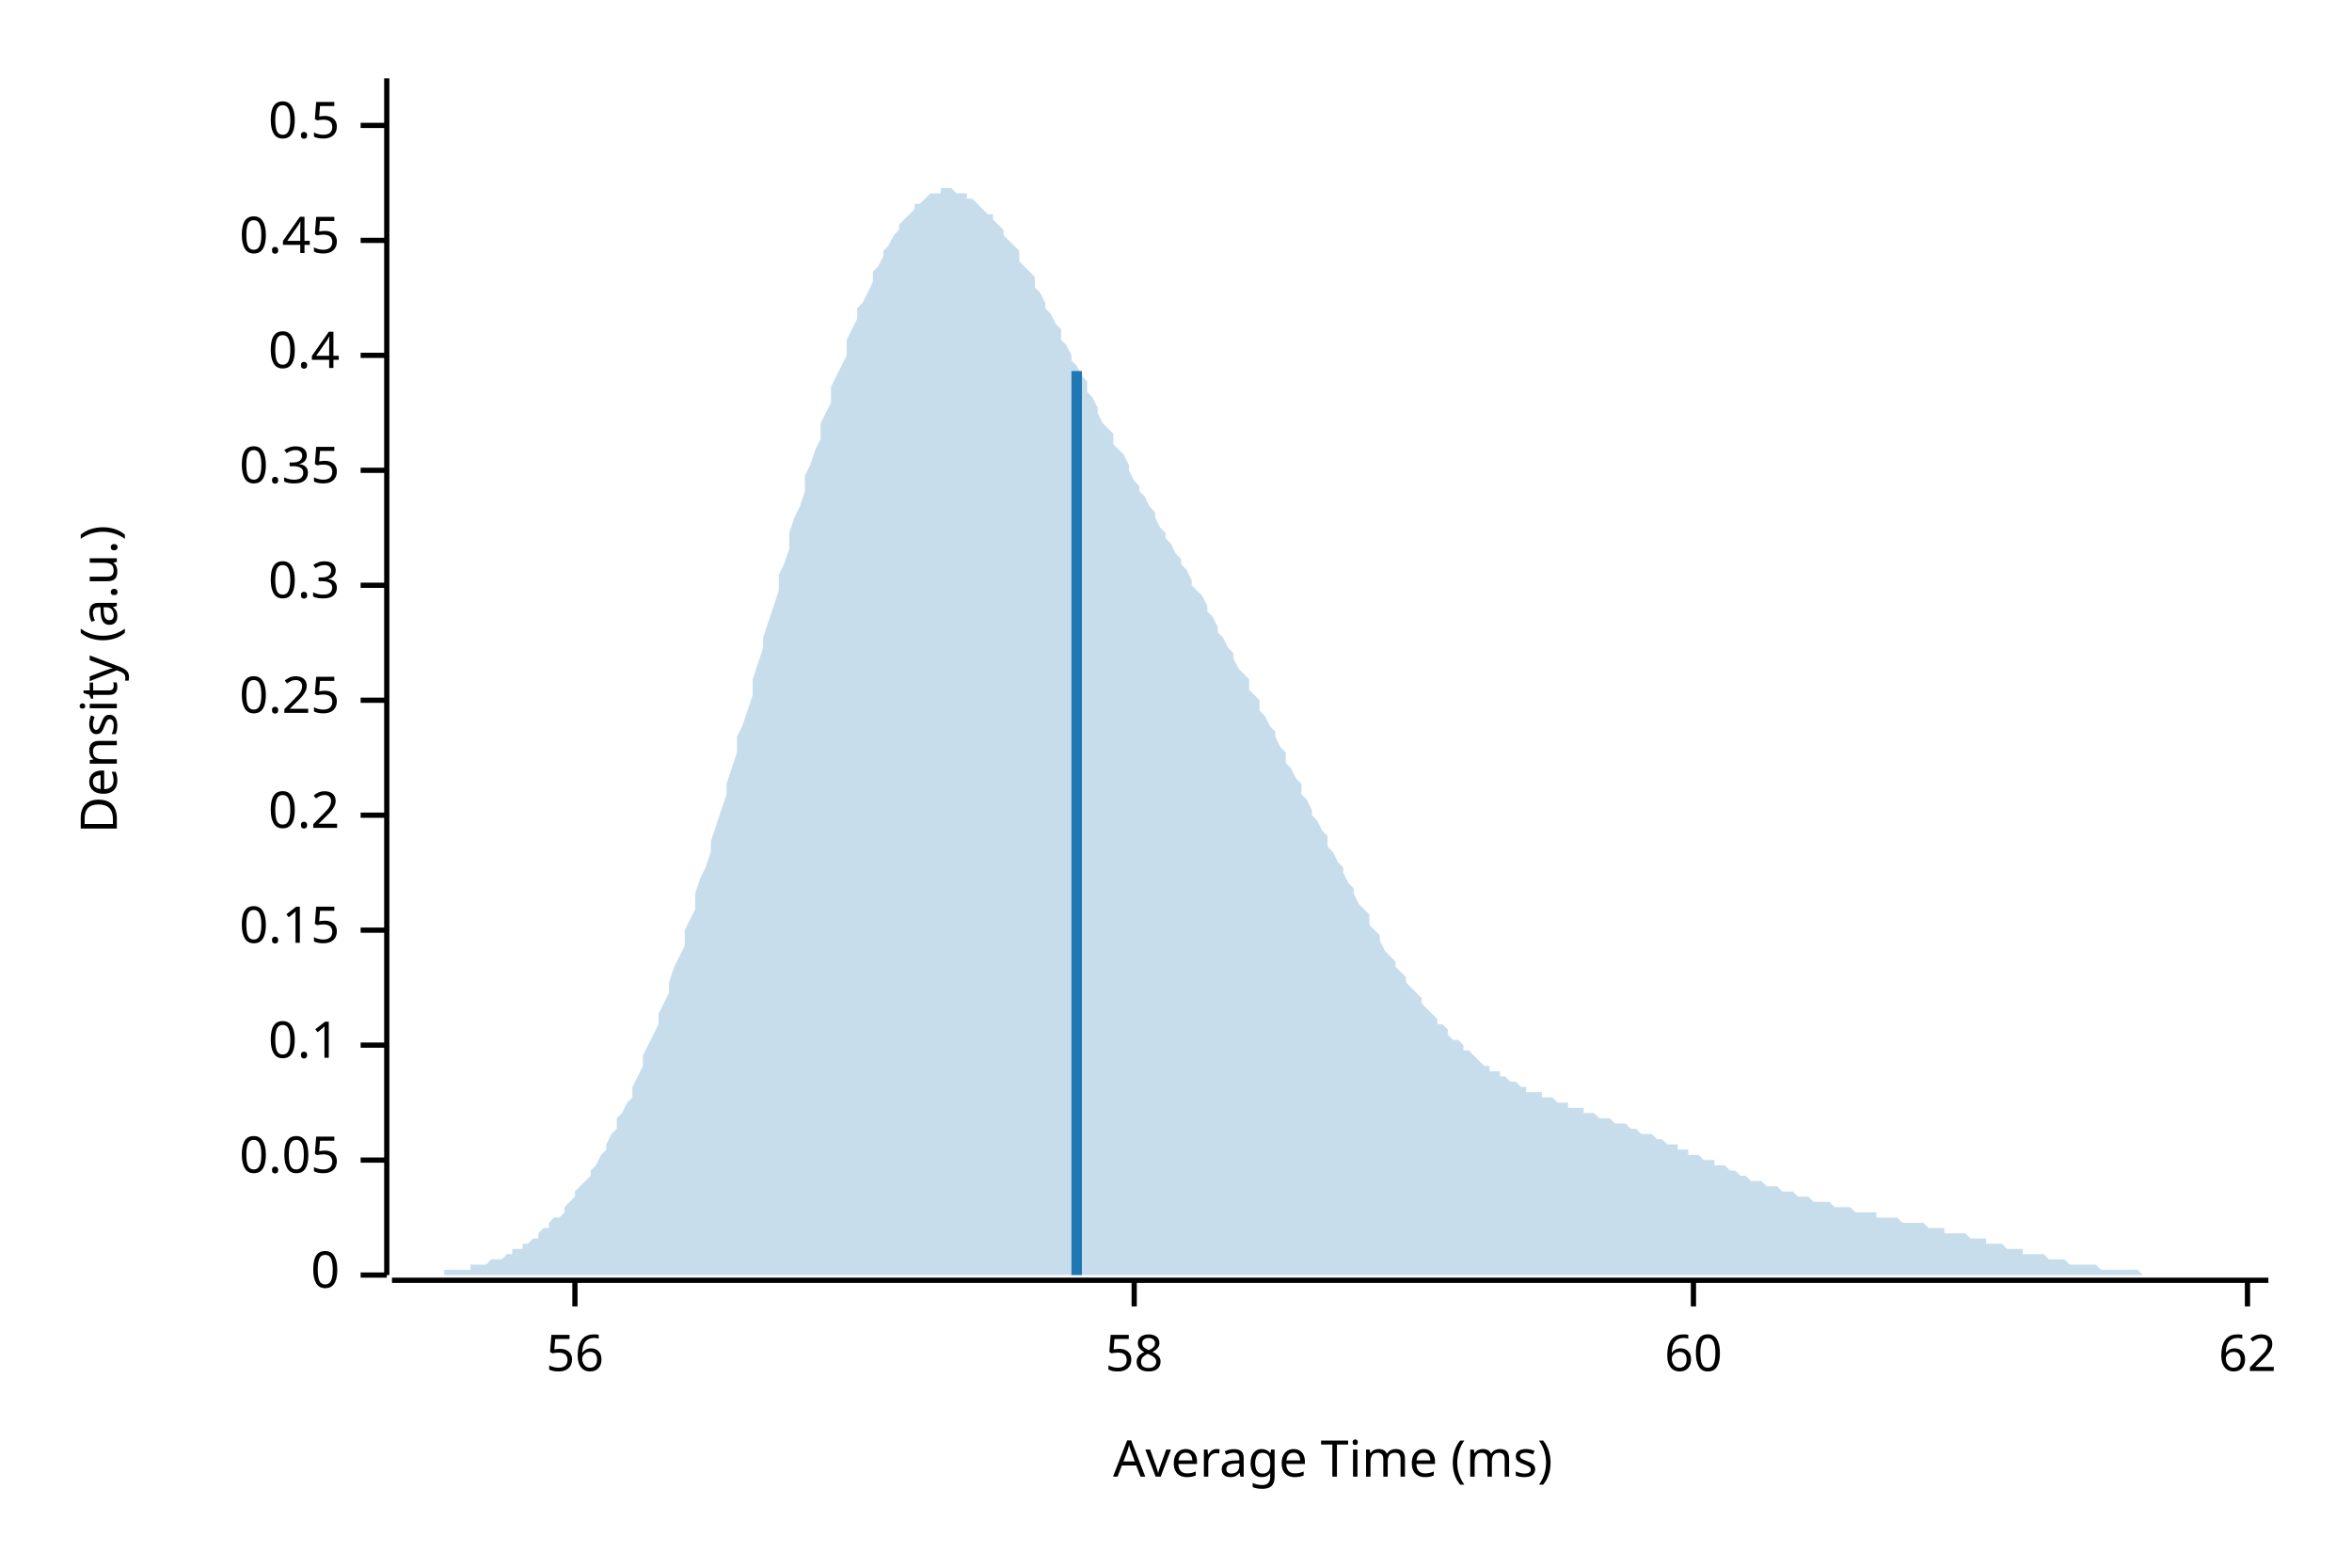
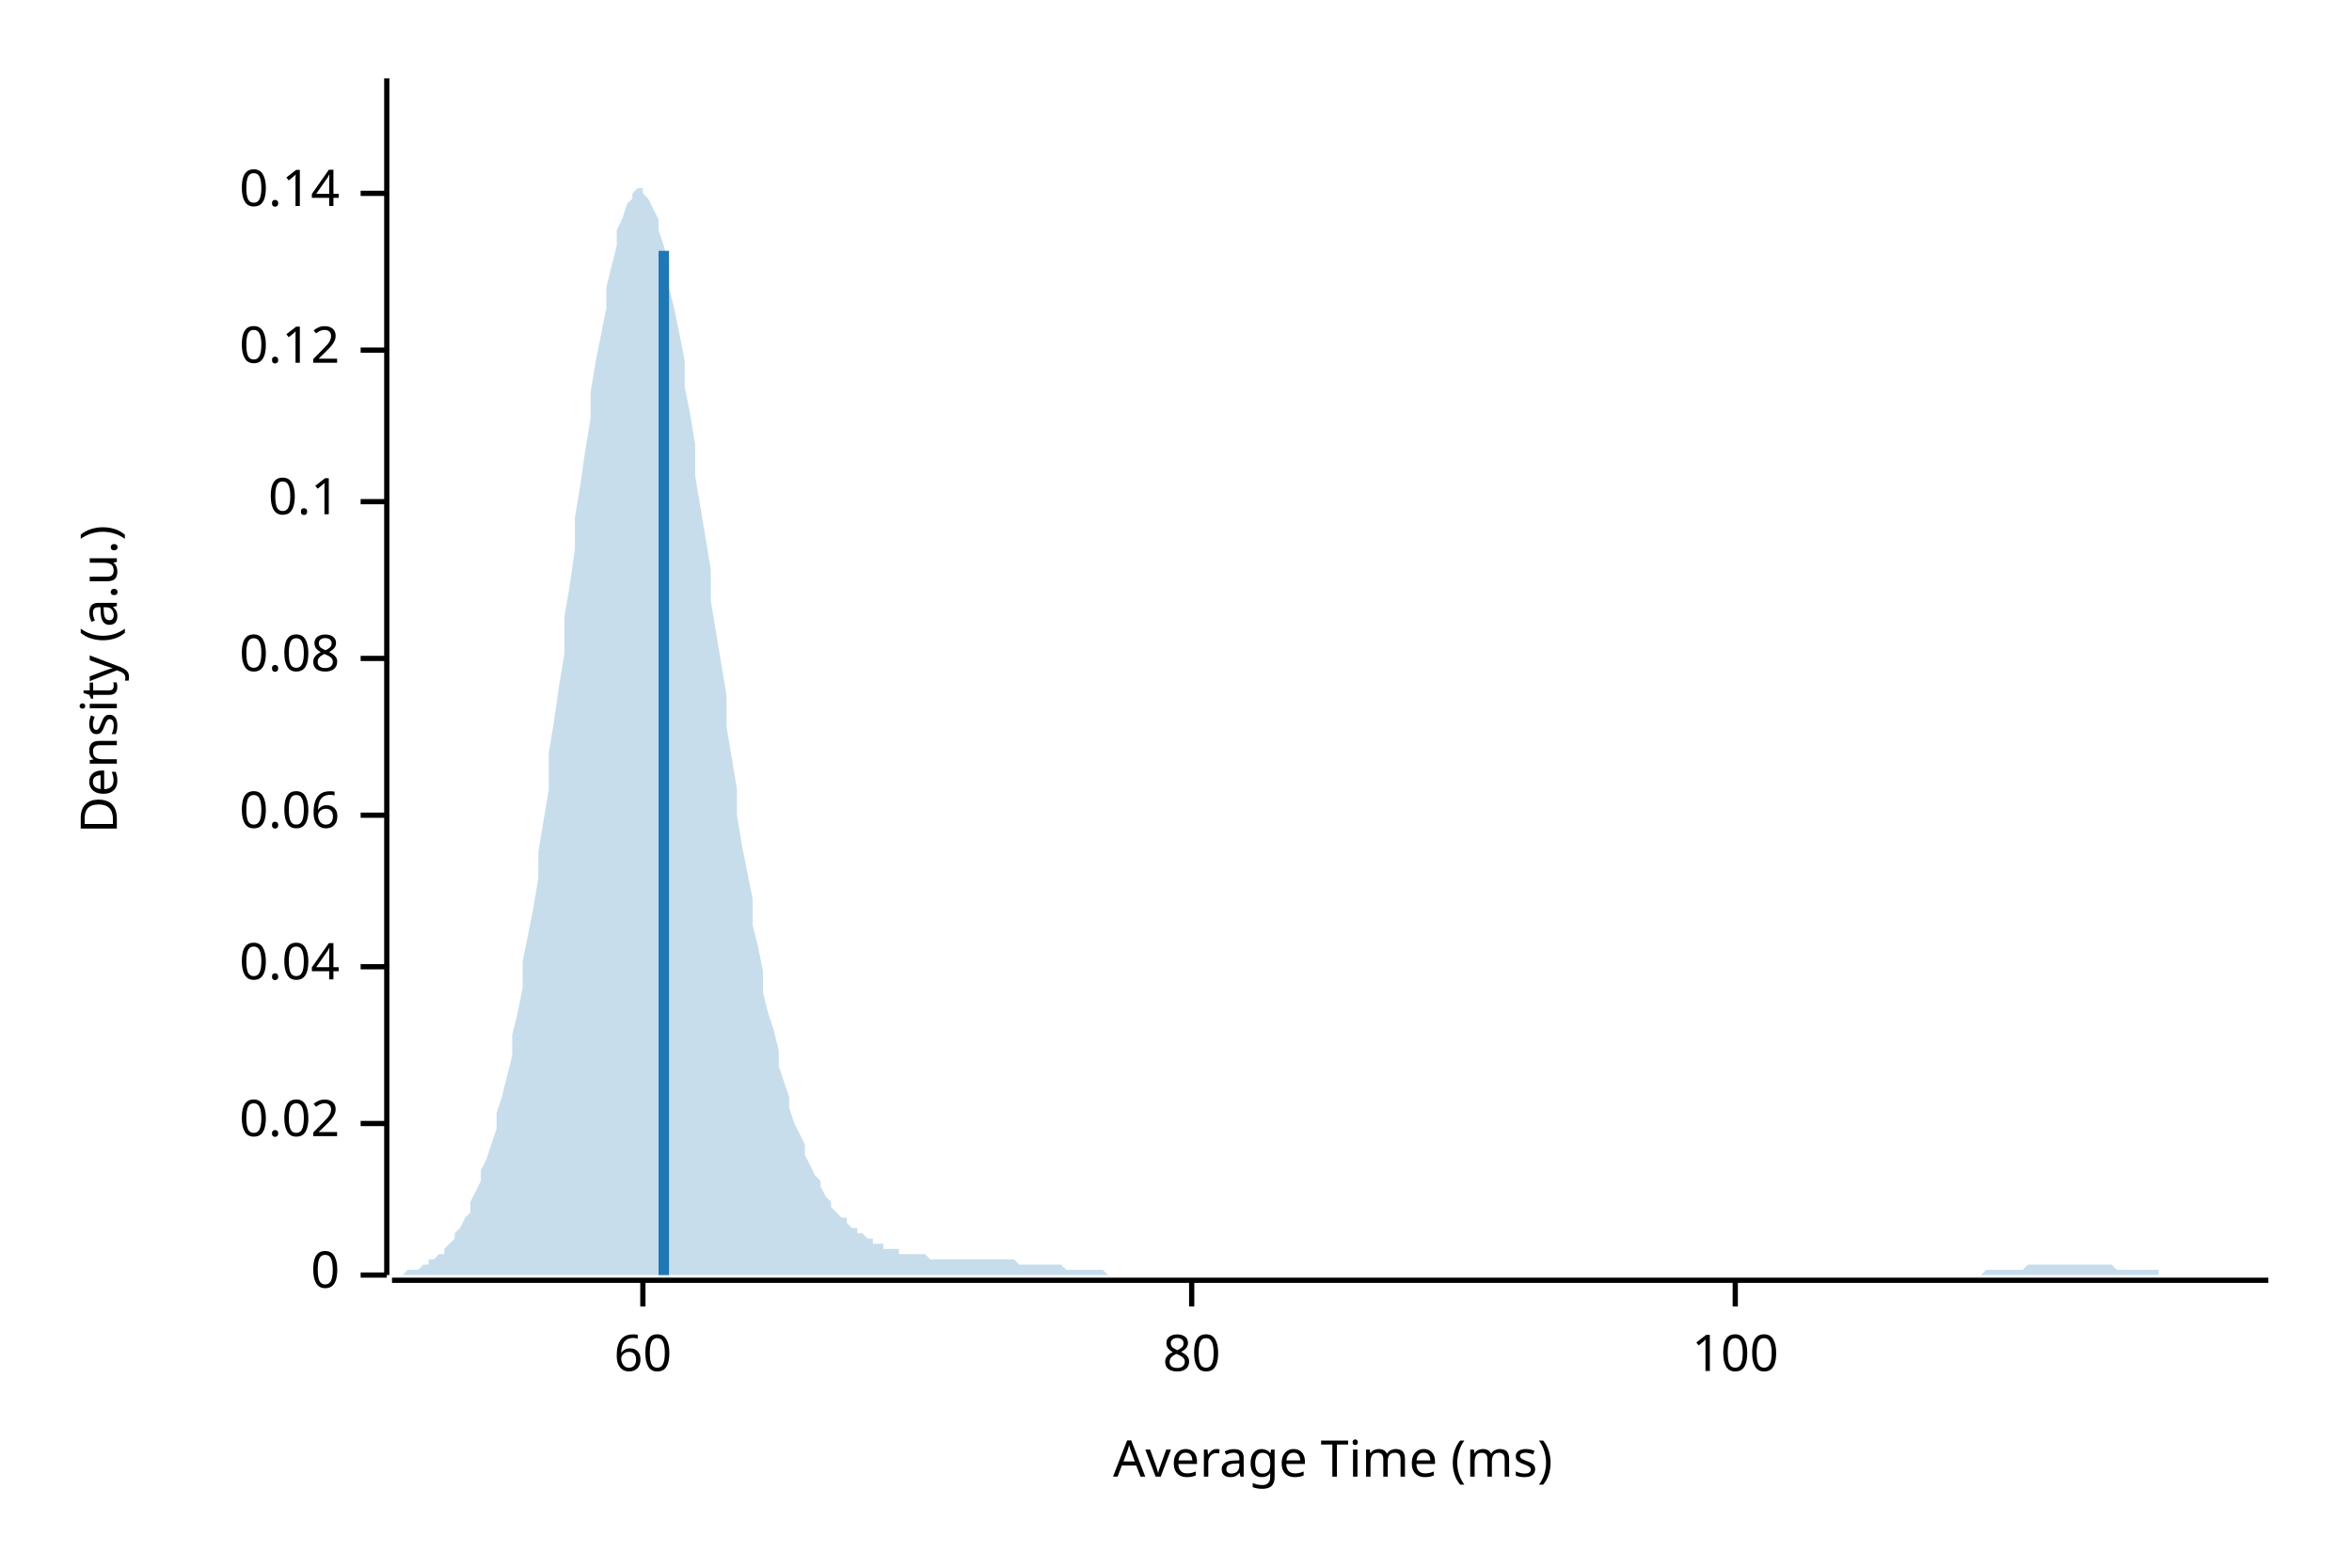
<svg xmlns="http://www.w3.org/2000/svg" width="450" height="300" viewBox="0 0 450 300">
  <text x="15" y="130" dy="0.76em" text-anchor="middle" font-family="sans-serif" font-size="9.677" opacity="1" fill="#000000" transform="rotate(270, 15, 130)">
Density (a.u.)
</text>
  <text x="255" y="285" dy="-0.5ex" text-anchor="middle" font-family="sans-serif" font-size="9.677" opacity="1" fill="#000000">
Average Time (ms)
</text>
  <polyline fill="none" opacity="1" stroke="#000000" stroke-width="1" points="74,15 74,244 " />
  <text x="65" y="244" dy="0.5ex" text-anchor="end" font-family="sans-serif" font-size="9.677" opacity="1" fill="#000000">
0
</text>
  <polyline fill="none" opacity="1" stroke="#000000" stroke-width="1" points="69,244 74,244 " />
-   <text x="65" y="222" dy="0.5ex" text-anchor="end" font-family="sans-serif" font-size="9.677" opacity="1" fill="#000000">
- 0.05
+   <text x="65" y="215" dy="0.5ex" text-anchor="end" font-family="sans-serif" font-size="9.677" opacity="1" fill="#000000">
+ 0.02
</text>
-   <polyline fill="none" opacity="1" stroke="#000000" stroke-width="1" points="69,222 74,222 " />
-   <text x="65" y="200" dy="0.5ex" text-anchor="end" font-family="sans-serif" font-size="9.677" opacity="1" fill="#000000">
+   <polyline fill="none" opacity="1" stroke="#000000" stroke-width="1" points="69,215 74,215 " />
+   <text x="65" y="185" dy="0.5ex" text-anchor="end" font-family="sans-serif" font-size="9.677" opacity="1" fill="#000000">
+ 0.04
+ </text>
+   <polyline fill="none" opacity="1" stroke="#000000" stroke-width="1" points="69,185 74,185 " />
+   <text x="65" y="156" dy="0.5ex" text-anchor="end" font-family="sans-serif" font-size="9.677" opacity="1" fill="#000000">
+ 0.06
+ </text>
+   <polyline fill="none" opacity="1" stroke="#000000" stroke-width="1" points="69,156 74,156 " />
+   <text x="65" y="126" dy="0.5ex" text-anchor="end" font-family="sans-serif" font-size="9.677" opacity="1" fill="#000000">
+ 0.08
+ </text>
+   <polyline fill="none" opacity="1" stroke="#000000" stroke-width="1" points="69,126 74,126 " />
+   <text x="65" y="96" dy="0.5ex" text-anchor="end" font-family="sans-serif" font-size="9.677" opacity="1" fill="#000000">
0.1
</text>
-   <polyline fill="none" opacity="1" stroke="#000000" stroke-width="1" points="69,200 74,200 " />
-   <text x="65" y="178" dy="0.5ex" text-anchor="end" font-family="sans-serif" font-size="9.677" opacity="1" fill="#000000">
- 0.15
+   <polyline fill="none" opacity="1" stroke="#000000" stroke-width="1" points="69,96 74,96 " />
+   <text x="65" y="67" dy="0.5ex" text-anchor="end" font-family="sans-serif" font-size="9.677" opacity="1" fill="#000000">
+ 0.12
</text>
-   <polyline fill="none" opacity="1" stroke="#000000" stroke-width="1" points="69,178 74,178 " />
-   <text x="65" y="156" dy="0.5ex" text-anchor="end" font-family="sans-serif" font-size="9.677" opacity="1" fill="#000000">
- 0.2
+   <polyline fill="none" opacity="1" stroke="#000000" stroke-width="1" points="69,67 74,67 " />
+   <text x="65" y="37" dy="0.5ex" text-anchor="end" font-family="sans-serif" font-size="9.677" opacity="1" fill="#000000">
+ 0.14
</text>
-   <polyline fill="none" opacity="1" stroke="#000000" stroke-width="1" points="69,156 74,156 " />
-   <text x="65" y="134" dy="0.5ex" text-anchor="end" font-family="sans-serif" font-size="9.677" opacity="1" fill="#000000">
- 0.25
- </text>
-   <polyline fill="none" opacity="1" stroke="#000000" stroke-width="1" points="69,134 74,134 " />
-   <text x="65" y="112" dy="0.5ex" text-anchor="end" font-family="sans-serif" font-size="9.677" opacity="1" fill="#000000">
- 0.3
- </text>
-   <polyline fill="none" opacity="1" stroke="#000000" stroke-width="1" points="69,112 74,112 " />
-   <text x="65" y="90" dy="0.5ex" text-anchor="end" font-family="sans-serif" font-size="9.677" opacity="1" fill="#000000">
- 0.35
- </text>
-   <polyline fill="none" opacity="1" stroke="#000000" stroke-width="1" points="69,90 74,90 " />
-   <text x="65" y="68" dy="0.5ex" text-anchor="end" font-family="sans-serif" font-size="9.677" opacity="1" fill="#000000">
- 0.4
- </text>
-   <polyline fill="none" opacity="1" stroke="#000000" stroke-width="1" points="69,68 74,68 " />
-   <text x="65" y="46" dy="0.5ex" text-anchor="end" font-family="sans-serif" font-size="9.677" opacity="1" fill="#000000">
- 0.45
- </text>
-   <polyline fill="none" opacity="1" stroke="#000000" stroke-width="1" points="69,46 74,46 " />
-   <text x="65" y="24" dy="0.5ex" text-anchor="end" font-family="sans-serif" font-size="9.677" opacity="1" fill="#000000">
- 0.5
- </text>
-   <polyline fill="none" opacity="1" stroke="#000000" stroke-width="1" points="69,24 74,24 " />
+   <polyline fill="none" opacity="1" stroke="#000000" stroke-width="1" points="69,37 74,37 " />
  <polyline fill="none" opacity="1" stroke="#000000" stroke-width="1" points="75,245 434,245 " />
-   <text x="110" y="255" dy="0.76em" text-anchor="middle" font-family="sans-serif" font-size="9.677" opacity="1" fill="#000000">
- 56
- </text>
-   <polyline fill="none" opacity="1" stroke="#000000" stroke-width="1" points="110,245 110,250 " />
-   <text x="217" y="255" dy="0.76em" text-anchor="middle" font-family="sans-serif" font-size="9.677" opacity="1" fill="#000000">
- 58
- </text>
-   <polyline fill="none" opacity="1" stroke="#000000" stroke-width="1" points="217,245 217,250 " />
-   <text x="324" y="255" dy="0.76em" text-anchor="middle" font-family="sans-serif" font-size="9.677" opacity="1" fill="#000000">
+   <text x="123" y="255" dy="0.76em" text-anchor="middle" font-family="sans-serif" font-size="9.677" opacity="1" fill="#000000">
60
</text>
-   <polyline fill="none" opacity="1" stroke="#000000" stroke-width="1" points="324,245 324,250 " />
-   <text x="430" y="255" dy="0.76em" text-anchor="middle" font-family="sans-serif" font-size="9.677" opacity="1" fill="#000000">
- 62
+   <polyline fill="none" opacity="1" stroke="#000000" stroke-width="1" points="123,245 123,250 " />
+   <text x="228" y="255" dy="0.76em" text-anchor="middle" font-family="sans-serif" font-size="9.677" opacity="1" fill="#000000">
+ 80
</text>
-   <polyline fill="none" opacity="1" stroke="#000000" stroke-width="1" points="430,245 430,250 " />
-   <polygon opacity="0.25" fill="#1F78B4" points="75,244 75,244 76,244 77,244 77,244 78,244 79,244 80,244 80,244 81,244 82,244 82,244 83,244 84,244 85,244 85,243 86,243 87,243 87,243 88,243 89,243 90,243 90,242 91,242 92,242 92,242 93,242 94,241 95,241 95,241 96,241 97,240 98,240 98,239 99,239 100,239 100,238 101,238 102,237 103,237 103,236 104,235 105,235 105,234 106,233 107,233 108,232 108,231 109,230 110,229 110,228 111,227 112,226 113,225 113,224 114,223 115,221 116,220 116,219 117,217 118,216 118,214 119,213 120,211 121,210 121,208 122,206 123,204 123,202 124,200 125,198 126,196 126,194 127,192 128,190 128,188 129,185 130,183 131,181 131,178 132,176 133,174 133,171 134,168 135,166 136,163 136,161 137,158 138,155 139,152 139,150 140,147 141,144 141,141 142,139 143,136 144,133 144,130 145,127 146,124 146,122 147,119 148,116 149,113 149,110 150,108 151,105 151,102 152,99 153,97 154,94 154,91 155,89 156,86 157,84 157,81 158,79 159,77 159,74 160,72 161,70 162,68 162,65 163,63 164,61 164,59 165,58 166,56 167,54 167,52 168,51 169,49 169,48 170,47 171,45 172,44 172,43 173,42 174,41 175,40 175,39 176,39 177,38 177,38 178,37 179,37 180,37 180,36 181,36 182,36 182,36 183,37 184,37 185,37 185,38 186,38 187,39 187,39 188,40 189,41 190,41 190,42 191,43 192,44 192,45 193,46 194,47 195,48 195,50 196,51 197,52 198,53 198,55 199,56 200,58 200,59 201,60 202,62 203,63 203,65 204,66 205,68 205,69 206,70 207,72 208,73 208,75 209,76 210,78 210,79 211,81 212,82 213,83 213,85 214,86 215,87 216,89 216,90 217,92 218,93 218,94 219,95 220,97 221,98 221,99 222,101 223,102 223,103 224,104 225,106 226,107 226,108 227,109 228,111 228,112 229,113 230,114 231,116 231,117 232,118 233,120 233,121 234,122 235,124 236,125 236,126 237,128 238,129 239,130 239,132 240,133 241,134 241,136 242,137 243,139 244,140 244,141 245,143 246,144 246,146 247,147 248,149 249,150 249,152 250,153 251,155 251,156 252,157 253,159 254,160 254,162 255,163 256,165 257,166 257,167 258,169 259,170 259,171 260,173 261,174 262,175 262,177 263,178 264,179 264,180 265,182 266,183 267,184 267,185 268,186 269,187 269,188 270,189 271,190 272,191 272,192 273,193 274,194 275,195 275,196 276,196 277,197 277,198 278,199 279,199 280,200 280,201 281,201 282,202 282,202 283,203 284,204 285,204 285,205 286,205 287,205 287,206 288,206 289,207 290,207 290,207 291,208 292,208 292,209 293,209 294,209 295,209 295,210 296,210 297,210 298,211 298,211 299,211 300,211 300,212 301,212 302,212 303,212 303,213 304,213 305,213 305,213 306,214 307,214 308,214 308,214 309,215 310,215 310,215 311,215 312,216 313,216 313,216 314,217 315,217 316,217 316,217 317,218 318,218 318,218 319,219 320,219 321,219 321,220 322,220 323,220 323,221 324,221 325,221 326,222 326,222 327,222 328,222 328,223 329,223 330,223 331,224 331,224 332,224 333,225 333,225 334,225 335,226 336,226 336,226 337,226 338,227 339,227 339,227 340,227 341,228 341,228 342,228 343,228 344,229 344,229 345,229 346,229 346,229 347,230 348,230 349,230 349,230 350,230 351,231 351,231 352,231 353,231 354,231 354,231 355,232 356,232 357,232 357,232 358,232 359,232 359,233 360,233 361,233 362,233 362,233 363,233 364,234 364,234 365,234 366,234 367,234 367,234 368,234 369,235 369,235 370,235 371,235 372,235 372,236 373,236 374,236 375,236 375,236 376,236 377,237 377,237 378,237 379,237 380,237 380,238 381,238 382,238 382,238 383,238 384,239 385,239 385,239 386,239 387,239 387,240 388,240 389,240 390,240 390,240 391,240 392,241 392,241 393,241 394,241 395,241 395,241 396,242 397,242 398,242 398,242 399,242 400,242 400,242 401,242 402,243 403,243 403,243 404,243 405,243 405,243 406,243 407,243 408,243 408,243 409,243 410,244 410,244 411,244 412,244 413,244 413,244 414,244 415,244 416,244 416,244 417,244 418,244 418,244 419,244 420,244 421,244 421,244 422,244 423,244 423,244 424,244 425,244 426,244 426,244 427,244 428,244 428,244 429,244 430,244 431,244 431,244 432,244 433,244 434,244 434,244 75,244 " />
-   <polyline fill="none" opacity="1" stroke="#1F78B4" stroke-width="2" points="206,244 206,71 " />
+   <polyline fill="none" opacity="1" stroke="#000000" stroke-width="1" points="228,245 228,250 " />
+   <text x="332" y="255" dy="0.76em" text-anchor="middle" font-family="sans-serif" font-size="9.677" opacity="1" fill="#000000">
+ 100
+ </text>
+   <polyline fill="none" opacity="1" stroke="#000000" stroke-width="1" points="332,245 332,250 " />
+   <polygon opacity="0.25" fill="#1F78B4" points="75,244 75,244 76,244 77,244 77,244 78,243 79,243 80,243 80,243 81,242 82,242 82,241 83,241 84,240 85,240 85,239 86,238 87,237 87,236 88,235 89,233 90,232 90,230 91,228 92,226 92,224 93,222 94,219 95,216 95,213 96,210 97,206 98,202 98,198 99,194 100,189 100,184 101,179 102,174 103,168 103,163 104,157 105,151 105,144 106,138 107,131 108,125 108,118 109,112 110,105 110,99 111,93 112,86 113,80 113,75 114,69 115,64 116,59 116,55 117,51 118,47 118,44 119,42 120,39 121,38 121,37 122,36 123,36 123,37 124,38 125,40 126,42 126,44 127,47 128,51 128,55 129,59 130,64 131,69 131,74 132,79 133,85 133,91 134,97 135,103 136,109 136,115 137,121 138,127 139,133 139,139 140,145 141,151 141,156 142,162 143,167 144,172 144,177 145,181 146,186 146,190 147,194 148,197 149,201 149,204 150,207 151,210 151,212 152,215 153,217 154,219 154,221 155,223 156,225 157,226 157,227 158,229 159,230 159,231 160,232 161,233 162,233 162,234 163,235 164,235 164,236 165,236 166,237 167,237 167,238 168,238 169,238 169,239 170,239 171,239 172,239 172,240 173,240 174,240 175,240 175,240 176,240 177,240 177,240 178,241 179,241 180,241 180,241 181,241 182,241 182,241 183,241 184,241 185,241 185,241 186,241 187,241 187,241 188,241 189,241 190,241 190,241 191,241 192,241 192,241 193,241 194,241 195,242 195,242 196,242 197,242 198,242 198,242 199,242 200,242 200,242 201,242 202,242 203,242 203,242 204,243 205,243 205,243 206,243 207,243 208,243 208,243 209,243 210,243 210,243 211,243 212,244 213,244 213,244 214,244 215,244 216,244 216,244 217,244 218,244 218,244 219,244 220,244 221,244 221,244 222,244 223,244 223,244 224,244 225,244 226,244 226,244 227,244 228,244 228,244 229,244 230,244 231,244 231,244 232,244 233,244 233,244 234,244 235,244 236,244 236,244 237,244 238,244 239,244 239,244 240,244 241,244 241,244 242,244 243,244 244,244 244,244 245,244 246,244 246,244 247,244 248,244 249,244 249,244 250,244 251,244 251,244 252,244 253,244 254,244 254,244 255,244 256,244 257,244 257,244 258,244 259,244 259,244 260,244 261,244 262,244 262,244 263,244 264,244 264,244 265,244 266,244 267,244 267,244 268,244 269,244 269,244 270,244 271,244 272,244 272,244 273,244 274,244 275,244 275,244 276,244 277,244 277,244 278,244 279,244 280,244 280,244 281,244 282,244 282,244 283,244 284,244 285,244 285,244 286,244 287,244 287,244 288,244 289,244 290,244 290,244 291,244 292,244 292,244 293,244 294,244 295,244 295,244 296,244 297,244 298,244 298,244 299,244 300,244 300,244 301,244 302,244 303,244 303,244 304,244 305,244 305,244 306,244 307,244 308,244 308,244 309,244 310,244 310,244 311,244 312,244 313,244 313,244 314,244 315,244 316,244 316,244 317,244 318,244 318,244 319,244 320,244 321,244 321,244 322,244 323,244 323,244 324,244 325,244 326,244 326,244 327,244 328,244 328,244 329,244 330,244 331,244 331,244 332,244 333,244 333,244 334,244 335,244 336,244 336,244 337,244 338,244 339,244 339,244 340,244 341,244 341,244 342,244 343,244 344,244 344,244 345,244 346,244 346,244 347,244 348,244 349,244 349,244 350,244 351,244 351,244 352,244 353,244 354,244 354,244 355,244 356,244 357,244 357,244 358,244 359,244 359,244 360,244 361,244 362,244 362,244 363,244 364,244 364,244 365,244 366,244 367,244 367,244 368,244 369,244 369,244 370,244 371,244 372,244 372,244 373,244 374,244 375,244 375,244 376,244 377,244 377,244 378,244 379,244 380,243 380,243 381,243 382,243 382,243 383,243 384,243 385,243 385,243 386,243 387,243 387,243 388,242 389,242 390,242 390,242 391,242 392,242 392,242 393,242 394,242 395,242 395,242 396,242 397,242 398,242 398,242 399,242 400,242 400,242 401,242 402,242 403,242 403,242 404,242 405,243 405,243 406,243 407,243 408,243 408,243 409,243 410,243 410,243 411,243 412,243 413,243 413,244 414,244 415,244 416,244 416,244 417,244 418,244 418,244 419,244 420,244 421,244 421,244 422,244 423,244 423,244 424,244 425,244 426,244 426,244 427,244 428,244 428,244 429,244 430,244 431,244 431,244 432,244 433,244 434,244 434,244 75,244 " />
+   <polyline fill="none" opacity="1" stroke="#1F78B4" stroke-width="2" points="127,244 127,48 " />
</svg>
